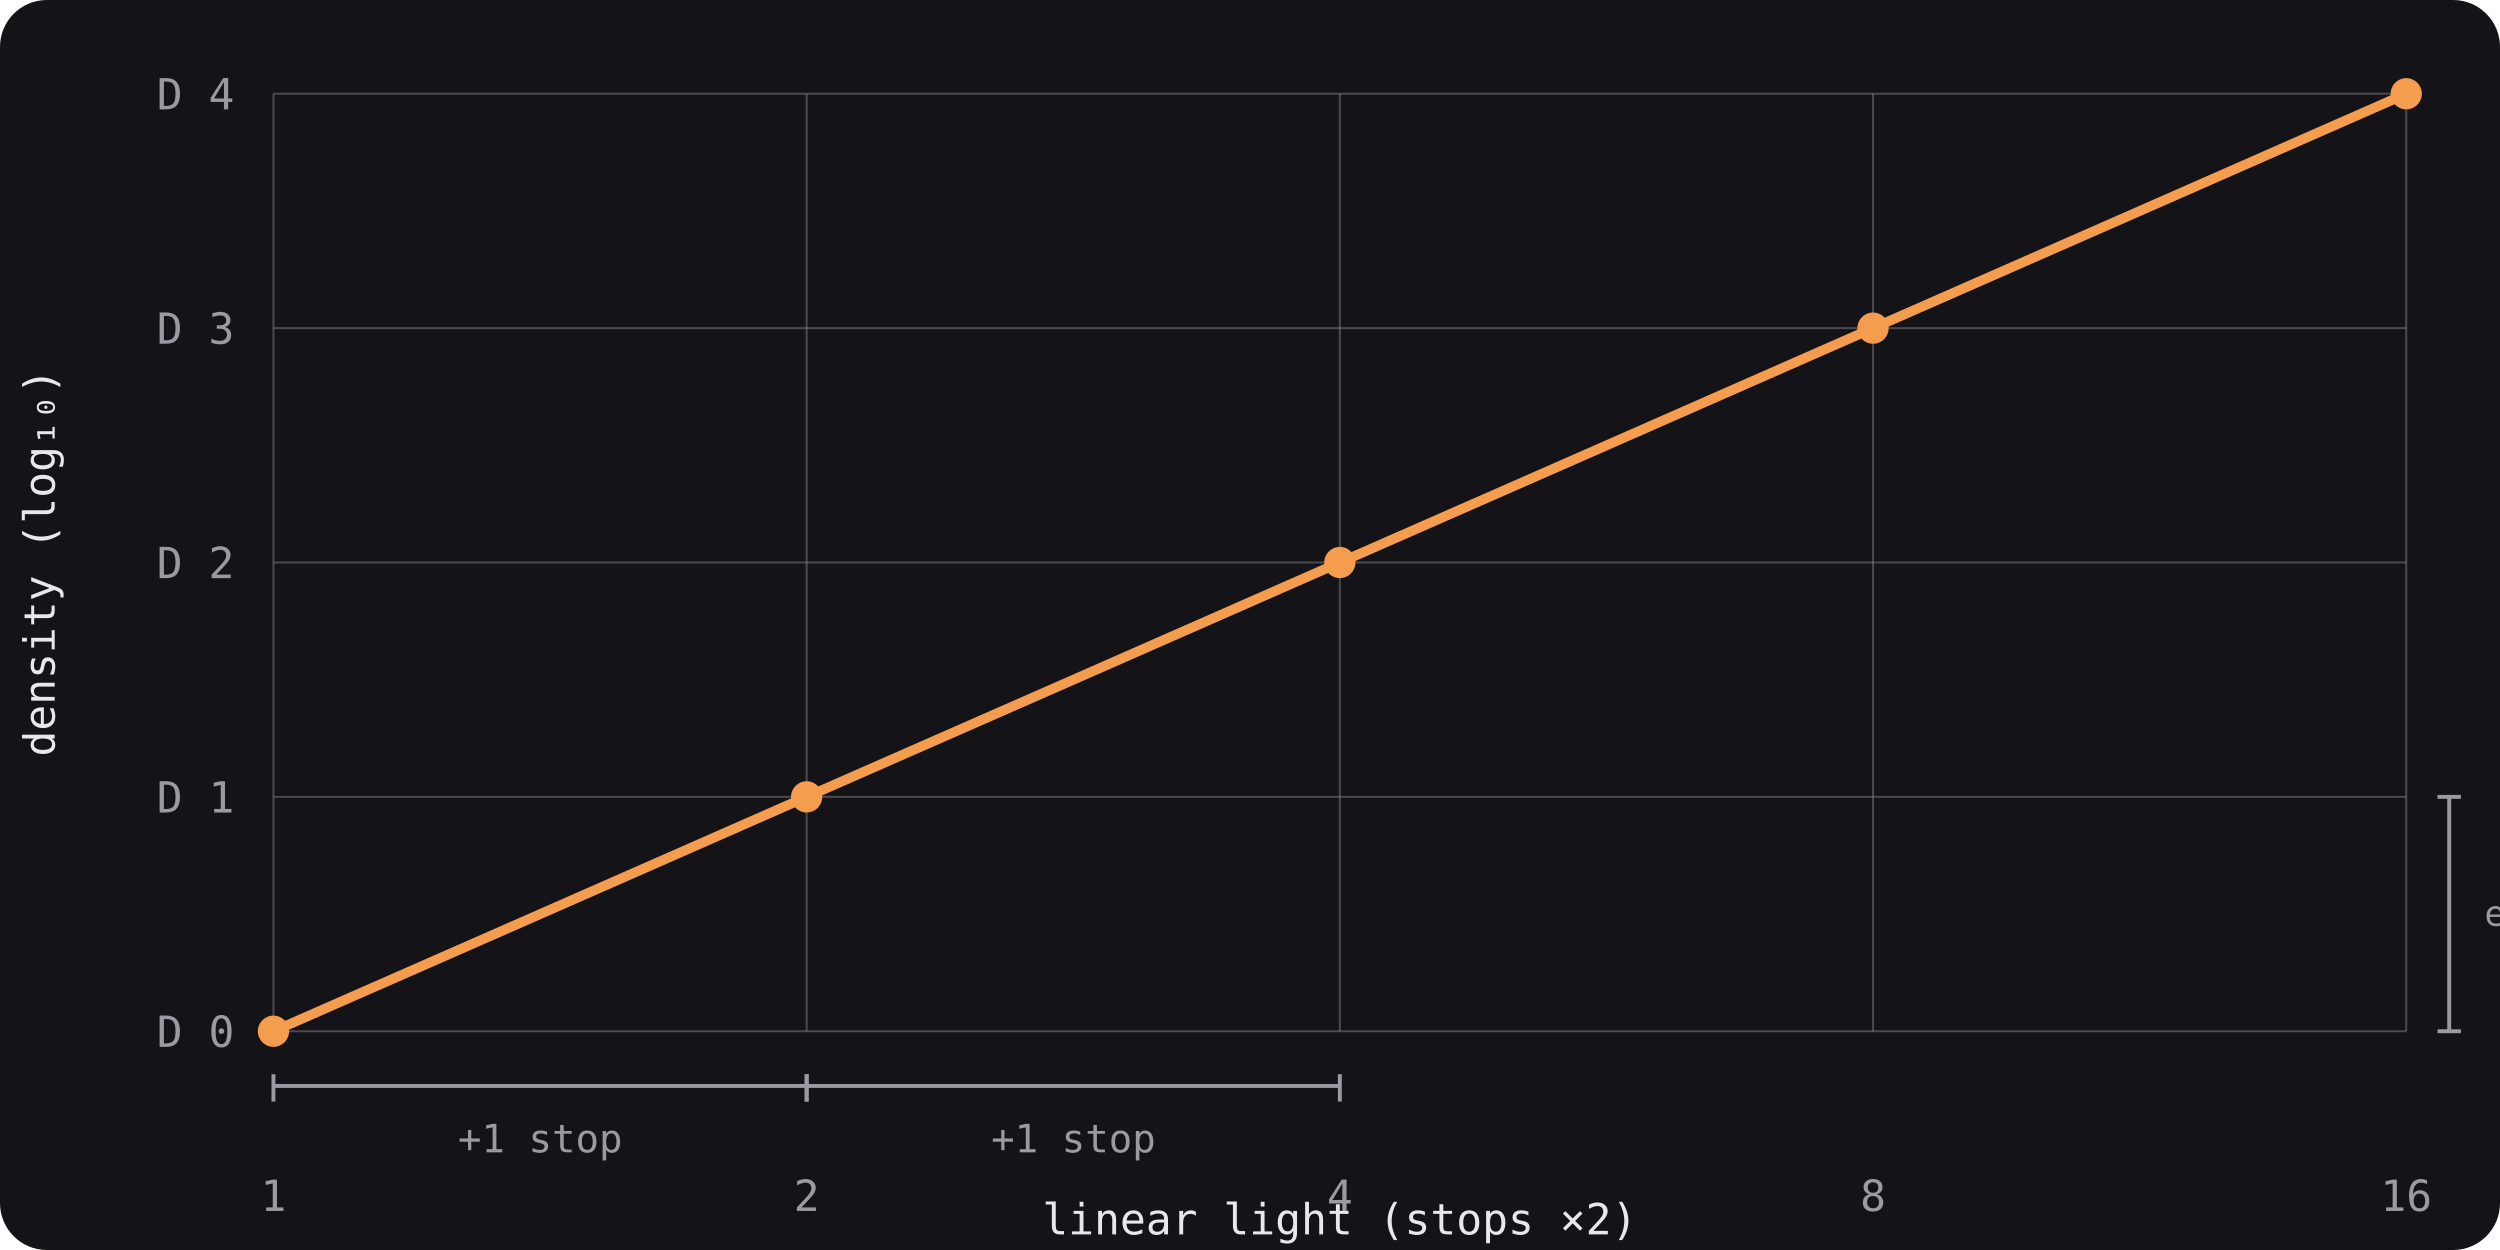
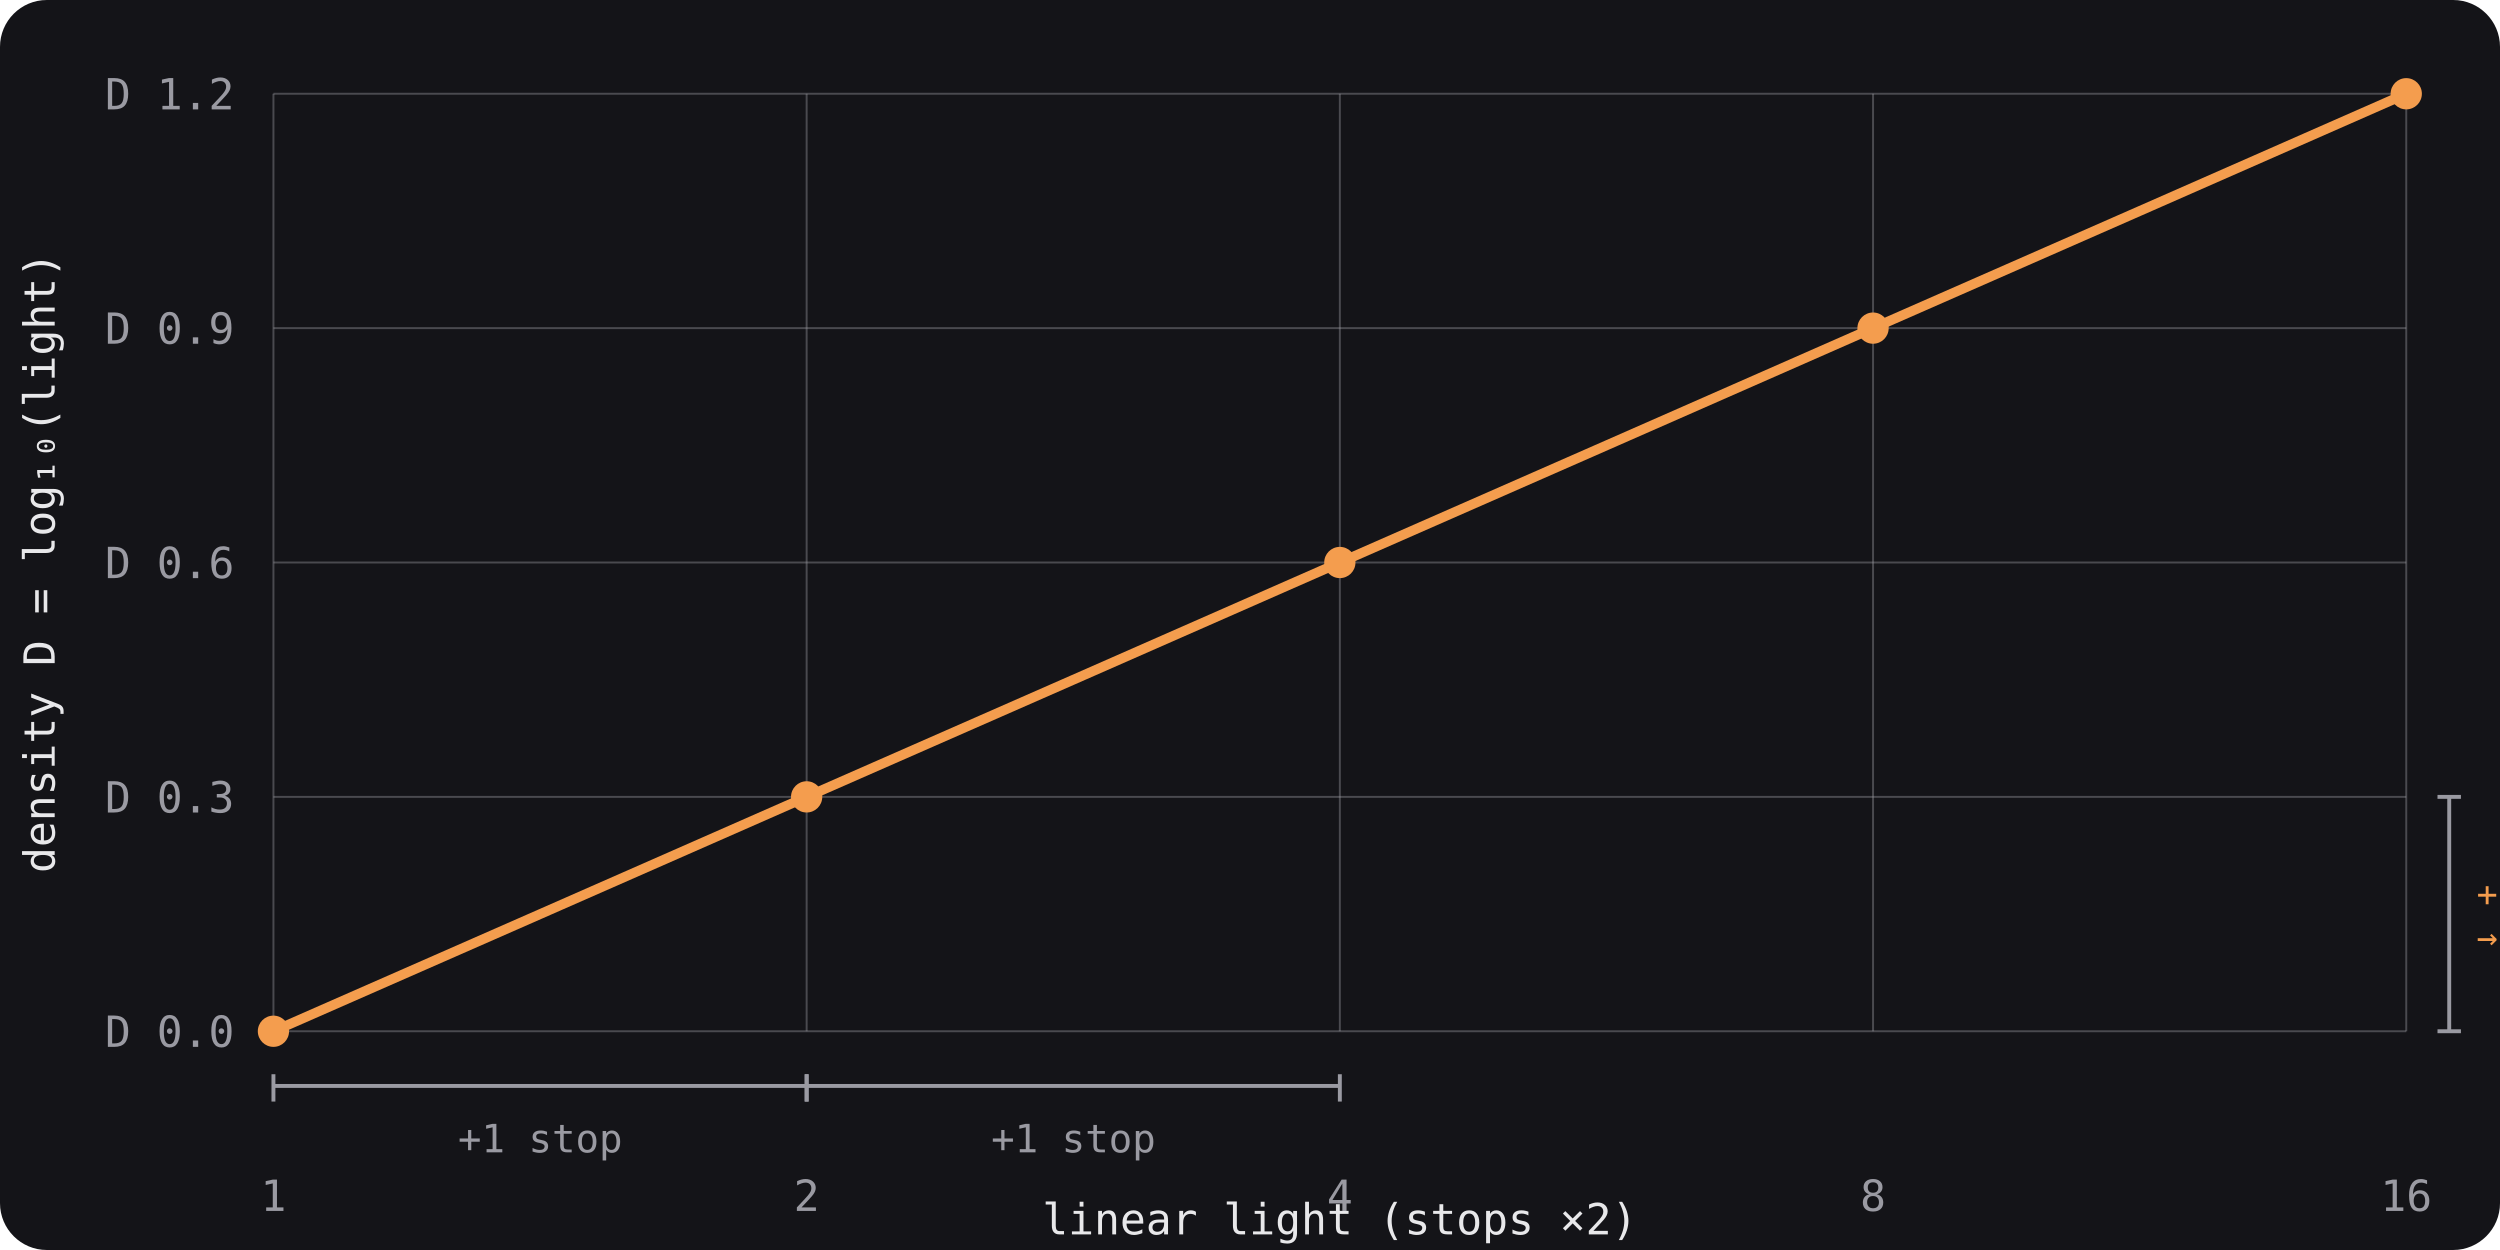
- <svg xmlns="http://www.w3.org/2000/svg" viewBox="0 0 640 320" role="img" aria-label="Graph showing that geometric light values (1, 2, 4, 8, 16 — each doubling a stop) map to evenly-spaced density steps on the y-axis. The logarithmic curve rises steeply at low light and flattens at high light, demonstrating that equal density increments represent equal photographic stops.">
+ <svg xmlns="http://www.w3.org/2000/svg" viewBox="0 0 640 320" role="img" aria-label="Density versus light on a stop-spaced axis: a straight line in which each doubling of light — one photographic stop — adds the same 0.30 of density. Light values 1, 2, 4, 8, 16 are equally spaced on the x-axis because the axis is already stop-spaced (logarithmic). The five data points fall on evenly-spaced y positions at D = 0.0, 0.3, 0.6, 0.9, 1.2, confirming that each stop adds exactly log₁₀(2) ≈ 0.30 of optical density.">
  <rect width="640" height="320" rx="12" fill="#141418" />
  <line x1="70" y1="24" x2="70" y2="264" stroke="#9a9aa2" stroke-width="0.5" opacity="0.4" />
  <line x1="206.5" y1="24" x2="206.5" y2="264" stroke="#9a9aa2" stroke-width="0.5" opacity="0.4" />
  <line x1="343" y1="24" x2="343" y2="264" stroke="#9a9aa2" stroke-width="0.5" opacity="0.4" />
  <line x1="479.5" y1="24" x2="479.5" y2="264" stroke="#9a9aa2" stroke-width="0.5" opacity="0.4" />
  <line x1="616" y1="24" x2="616" y2="264" stroke="#9a9aa2" stroke-width="0.5" opacity="0.4" />
  <line x1="70" y1="264" x2="616" y2="264" stroke="#9a9aa2" stroke-width="0.5" opacity="0.4" />
  <line x1="70" y1="204" x2="616" y2="204" stroke="#9a9aa2" stroke-width="0.5" opacity="0.4" />
  <line x1="70" y1="144" x2="616" y2="144" stroke="#9a9aa2" stroke-width="0.5" opacity="0.4" />
  <line x1="70" y1="84" x2="616" y2="84" stroke="#9a9aa2" stroke-width="0.5" opacity="0.4" />
  <line x1="70" y1="24" x2="616" y2="24" stroke="#9a9aa2" stroke-width="0.5" opacity="0.4" />
  <circle cx="70" cy="264" r="4" fill="#f49d4e" />
  <circle cx="206.5" cy="204" r="4" fill="#f49d4e" />
  <circle cx="343" cy="144" r="4" fill="#f49d4e" />
  <circle cx="479.5" cy="84" r="4" fill="#f49d4e" />
  <circle cx="616" cy="24" r="4" fill="#f49d4e" />
  <polyline points="70,264 138.3,234 206.5,204 274.8,174 343,144 411.3,114 479.5,84 547.8,54 616,24" fill="none" stroke="#f49d4e" stroke-width="2.5" stroke-linecap="round" stroke-linejoin="round" />
  <line x1="70" y1="275" x2="70" y2="282" stroke="#9a9aa2" stroke-width="1" />
  <line x1="206.5" y1="275" x2="206.5" y2="282" stroke="#9a9aa2" stroke-width="1" />
  <line x1="70" y1="278" x2="206.5" y2="278" stroke="#9a9aa2" stroke-width="1" />
  <text x="138.3" y="295" font-family="ui-monospace,monospace" font-size="10" fill="#9a9aa2" text-anchor="middle">+1 stop</text>
  <line x1="206.5" y1="275" x2="206.5" y2="282" stroke="#9a9aa2" stroke-width="1" />
  <line x1="343" y1="275" x2="343" y2="282" stroke="#9a9aa2" stroke-width="1" />
  <line x1="206.5" y1="278" x2="343" y2="278" stroke="#9a9aa2" stroke-width="1" />
  <text x="274.8" y="295" font-family="ui-monospace,monospace" font-size="10" fill="#9a9aa2" text-anchor="middle">+1 stop</text>
-   <text x="60" y="268" font-family="ui-monospace,monospace" font-size="11" fill="#9a9aa2" text-anchor="end">D 0</text>
-   <text x="60" y="208" font-family="ui-monospace,monospace" font-size="11" fill="#9a9aa2" text-anchor="end">D 1</text>
-   <text x="60" y="148" font-family="ui-monospace,monospace" font-size="11" fill="#9a9aa2" text-anchor="end">D 2</text>
-   <text x="60" y="88" font-family="ui-monospace,monospace" font-size="11" fill="#9a9aa2" text-anchor="end">D 3</text>
-   <text x="60" y="28" font-family="ui-monospace,monospace" font-size="11" fill="#9a9aa2" text-anchor="end">D 4</text>
-   <text x="14" y="144" font-family="ui-monospace,monospace" font-size="11" fill="#e8e8ea" text-anchor="middle" transform="rotate(-90,14,144)">density (log₁₀)</text>
+   <text x="60" y="268" font-family="ui-monospace,monospace" font-size="11" fill="#9a9aa2" text-anchor="end">D 0.0</text>
+   <text x="60" y="208" font-family="ui-monospace,monospace" font-size="11" fill="#9a9aa2" text-anchor="end">D 0.3</text>
+   <text x="60" y="148" font-family="ui-monospace,monospace" font-size="11" fill="#9a9aa2" text-anchor="end">D 0.6</text>
+   <text x="60" y="88" font-family="ui-monospace,monospace" font-size="11" fill="#9a9aa2" text-anchor="end">D 0.9</text>
+   <text x="60" y="28" font-family="ui-monospace,monospace" font-size="11" fill="#9a9aa2" text-anchor="end">D 1.2</text>
+   <text x="14" y="144" font-family="ui-monospace,monospace" font-size="11" fill="#e8e8ea" text-anchor="middle" transform="rotate(-90,14,144)">density  D = log₁₀(light)</text>
  <text x="70" y="310" font-family="ui-monospace,monospace" font-size="11" fill="#9a9aa2" text-anchor="middle">1</text>
  <text x="206.5" y="310" font-family="ui-monospace,monospace" font-size="11" fill="#9a9aa2" text-anchor="middle">2</text>
  <text x="343" y="310" font-family="ui-monospace,monospace" font-size="11" fill="#9a9aa2" text-anchor="middle">4</text>
  <text x="479.5" y="310" font-family="ui-monospace,monospace" font-size="11" fill="#9a9aa2" text-anchor="middle">8</text>
  <text x="616" y="310" font-family="ui-monospace,monospace" font-size="11" fill="#9a9aa2" text-anchor="middle">16</text>
  <text x="343" y="316" font-family="ui-monospace,monospace" font-size="11" fill="#e8e8ea" text-anchor="middle" dy="0">linear light (stops ×2)</text>
  <line x1="624" y1="264" x2="630" y2="264" stroke="#9a9aa2" stroke-width="1" />
  <line x1="624" y1="204" x2="630" y2="204" stroke="#9a9aa2" stroke-width="1" />
  <line x1="627" y1="264" x2="627" y2="204" stroke="#9a9aa2" stroke-width="1" />
-   <text x="636" y="237" font-family="ui-monospace,monospace" font-size="9" fill="#9a9aa2" text-anchor="start">equal</text>
+   <text x="634" y="232" font-family="ui-monospace,monospace" font-size="9" fill="#f49d4e" text-anchor="start">+1 stop</text>
+   <text x="634" y="243" font-family="ui-monospace,monospace" font-size="9" fill="#f49d4e" text-anchor="start">→ +0.30 D</text>
</svg>
